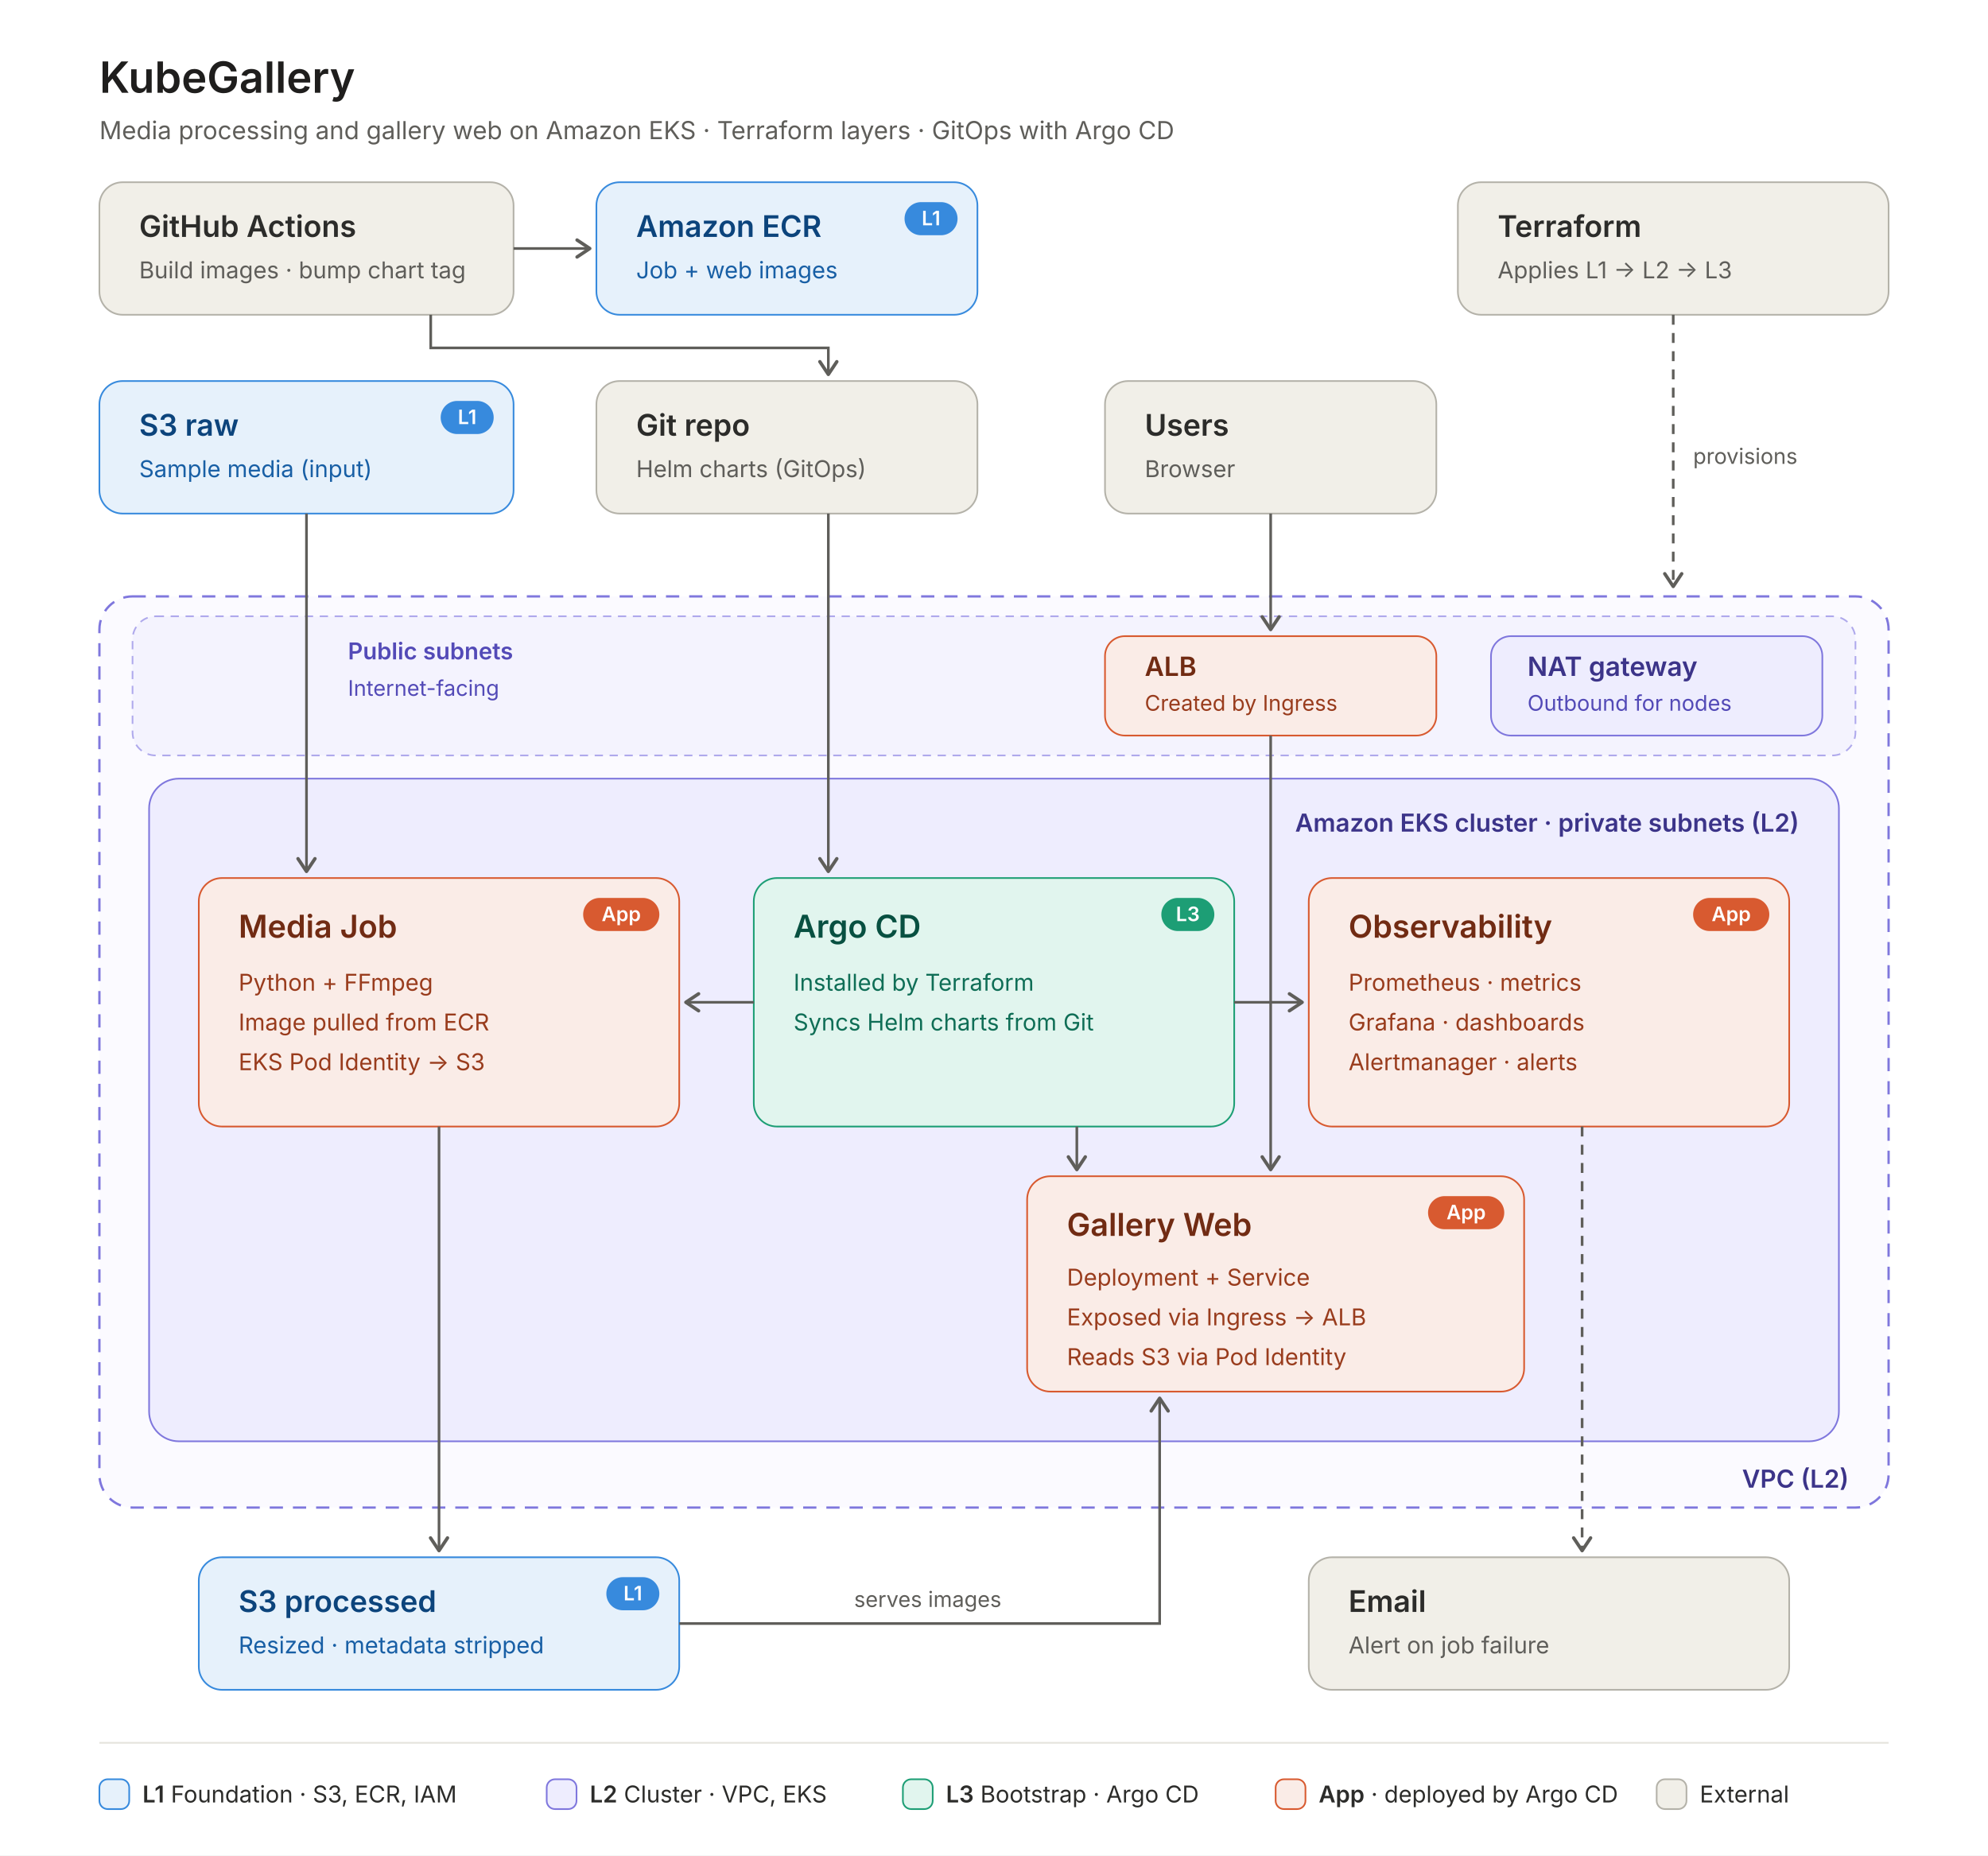
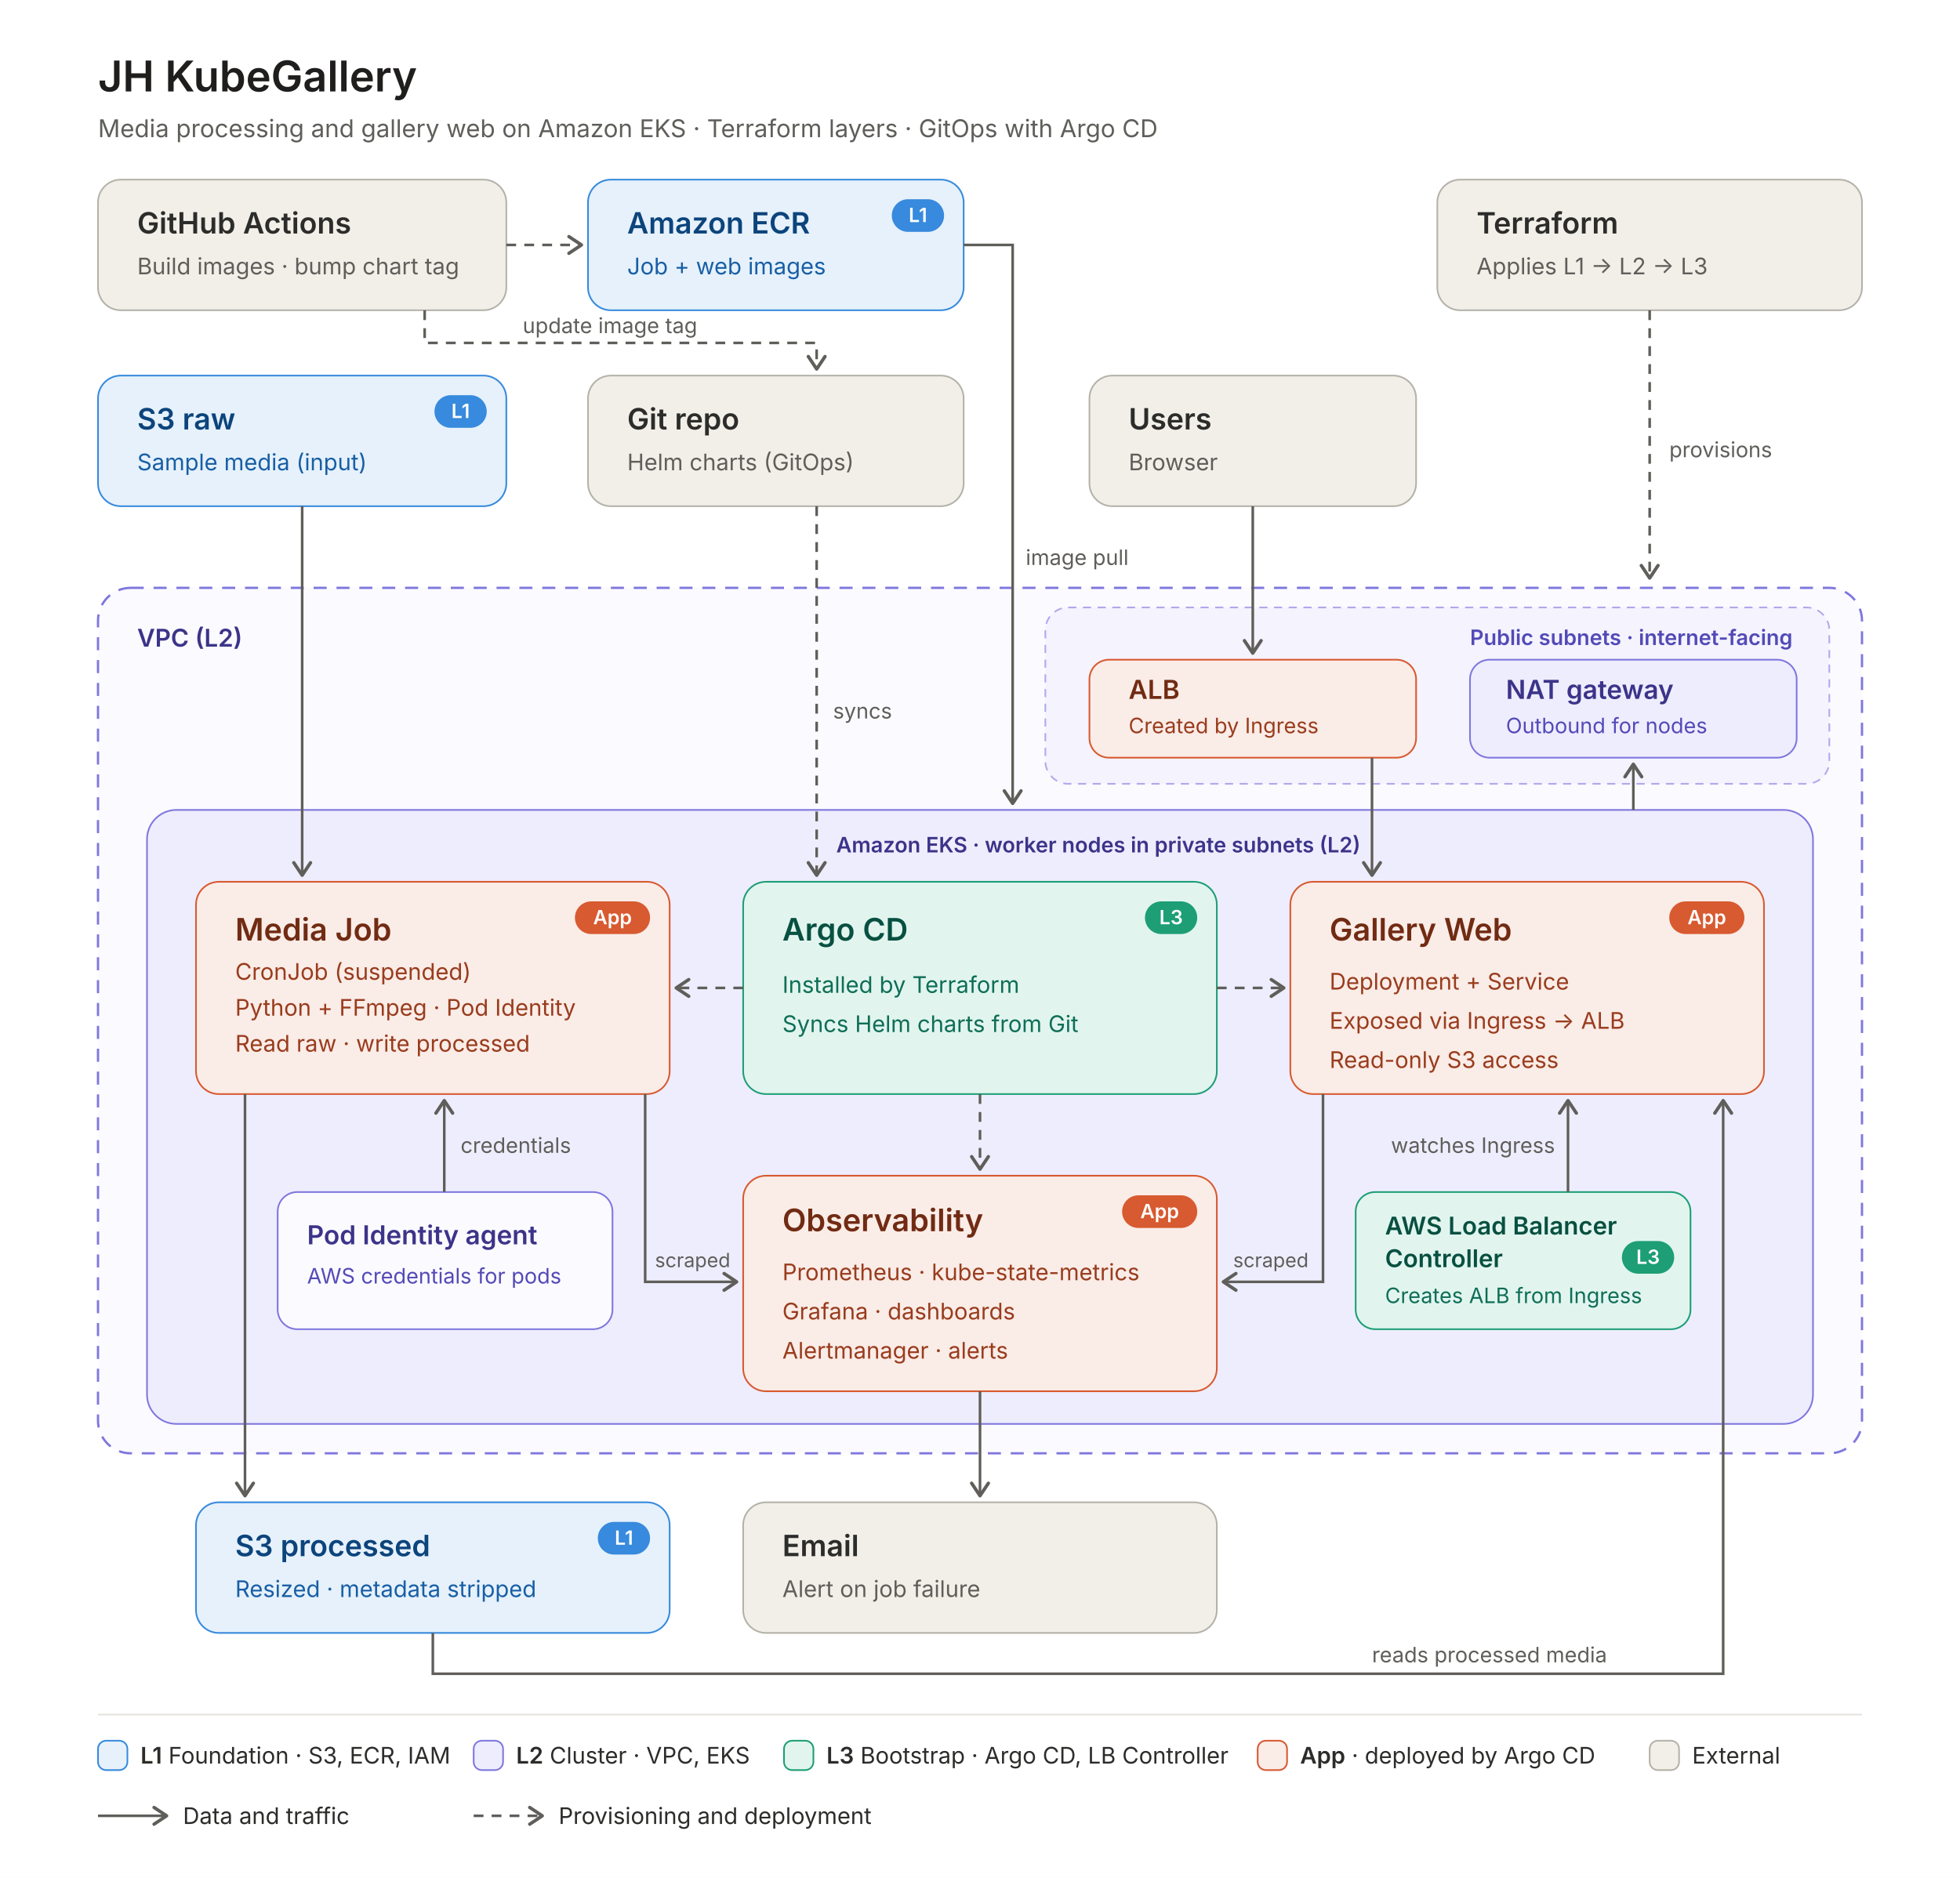
- <svg xmlns="http://www.w3.org/2000/svg" width="1200" height="1120" viewBox="0 0 1200 1120" font-family="Inter, -apple-system, 'Segoe UI', Helvetica, Arial, sans-serif">
+ <svg xmlns="http://www.w3.org/2000/svg" width="1200" height="1150" viewBox="0 0 1200 1150" font-family="Inter, -apple-system, 'Segoe UI', Helvetica, Arial, sans-serif">
  <defs>
    <marker id="ar" viewBox="0 0 10 10" refX="8" refY="5" markerWidth="8" markerHeight="8" orient="auto-start-reverse">
      <path d="M2 1L8 5L2 9" fill="none" stroke="#5F5E5A" stroke-width="1.6" stroke-linecap="round" stroke-linejoin="round" />
    </marker>
  </defs>
-   <rect width="1200" height="1120" fill="#FFFFFF" />
-   <text x="60" y="56" font-size="26" font-weight="600" fill="#1F1E1D">KubeGallery</text>
+   <rect width="1200" height="1150" fill="#FFFFFF" />
+   <text x="60" y="56" font-size="26" font-weight="600" fill="#1F1E1D">JH KubeGallery</text>
  <text x="60" y="84" font-size="15" fill="#5F5E5A">Media processing and gallery web on Amazon EKS · Terraform layers · GitOps with Argo CD</text>
  <rect x="60" y="110" width="250" height="80" rx="14" fill="#F1EFE8" stroke="#B4B2A9" />
  <text x="84" y="143" font-size="18" font-weight="600" fill="#2C2C2A">GitHub Actions</text>
  <text x="84" y="168" font-size="14" fill="#5F5E5A">Build images · bump chart tag</text>
  <rect x="360" y="110" width="230" height="80" rx="14" fill="#E6F1FB" stroke="#378ADD" />
  <text x="384" y="143" font-size="18" font-weight="600" fill="#0C447C">Amazon ECR</text>
  <text x="384" y="168" font-size="14" fill="#185FA5">Job + web images</text>
  <rect x="546" y="122" width="32" height="20" rx="10" fill="#378ADD" />
  <text x="562" y="136" font-size="12" font-weight="600" fill="#FFFFFF" text-anchor="middle">L1</text>
  <rect x="880" y="110" width="260" height="80" rx="14" fill="#F1EFE8" stroke="#B4B2A9" />
  <text x="904" y="143" font-size="18" font-weight="600" fill="#2C2C2A">Terraform</text>
  <text x="904" y="168" font-size="14" fill="#5F5E5A">Applies L1 → L2 → L3</text>
-   <line x1="310" y1="150" x2="356" y2="150" stroke="#5F5E5A" stroke-width="1.6" marker-end="url(#ar)" />
  <rect x="60" y="230" width="250" height="80" rx="14" fill="#E6F1FB" stroke="#378ADD" />
  <text x="84" y="263" font-size="18" font-weight="600" fill="#0C447C">S3 raw</text>
  <text x="84" y="288" font-size="14" fill="#185FA5">Sample media (input)</text>
  <rect x="266" y="242" width="32" height="20" rx="10" fill="#378ADD" />
  <text x="282" y="256" font-size="12" font-weight="600" fill="#FFFFFF" text-anchor="middle">L1</text>
  <rect x="360" y="230" width="230" height="80" rx="14" fill="#F1EFE8" stroke="#B4B2A9" />
  <text x="384" y="263" font-size="18" font-weight="600" fill="#2C2C2A">Git repo</text>
  <text x="384" y="288" font-size="14" fill="#5F5E5A">Helm charts (GitOps)</text>
  <rect x="667" y="230" width="200" height="80" rx="14" fill="#F1EFE8" stroke="#B4B2A9" />
  <text x="691" y="263" font-size="18" font-weight="600" fill="#2C2C2A">Users</text>
  <text x="691" y="288" font-size="14" fill="#5F5E5A">Browser</text>
-   <path d="M260 190 L260 210 L500 210 L500 226" fill="none" stroke="#5F5E5A" stroke-width="1.6" marker-end="url(#ar)" />
-   <line x1="1010" y1="190" x2="1010" y2="354" stroke="#5F5E5A" stroke-width="1.6" stroke-dasharray="6 5" marker-end="url(#ar)" />
-   <text x="1022" y="280" font-size="13" fill="#5F5E5A">provisions</text>
-   <rect x="60" y="360" width="1080" height="550" rx="20" fill="#FBFAFF" stroke="#7F77DD" stroke-width="1.4" stroke-dasharray="8 6" />
-   <text x="1116" y="898" font-size="15" font-weight="600" fill="#3C3489" text-anchor="end">VPC  (L2)</text>
-   <rect x="80" y="372" width="1040" height="84" rx="14" fill="#F4F3FE" stroke="#AFA9EC" stroke-dasharray="5 4" />
-   <text x="210" y="398" font-size="14" font-weight="600" fill="#534AB7">Public subnets</text>
-   <text x="210" y="420" font-size="13" fill="#534AB7">Internet-facing</text>
-   <rect x="900" y="384" width="200" height="60" rx="12" fill="#EEEDFE" stroke="#7F77DD" />
-   <text x="922" y="408" font-size="16" font-weight="600" fill="#3C3489">NAT gateway</text>
-   <text x="922" y="429" font-size="13" fill="#534AB7">Outbound for nodes</text>
-   <rect x="667" y="384" width="200" height="60" rx="12" fill="#FAECE7" stroke="#D85A30" />
-   <text x="691" y="408" font-size="16" font-weight="600" fill="#712B13">ALB</text>
-   <text x="691" y="429" font-size="13" fill="#993C1D">Created by Ingress</text>
-   <line x1="767" y1="310" x2="767" y2="380" stroke="#5F5E5A" stroke-width="1.6" marker-end="url(#ar)" />
-   <rect x="90" y="470" width="1020" height="400" rx="18" fill="#EEEDFE" stroke="#7F77DD" />
-   <text x="1086" y="502" font-size="15" font-weight="600" fill="#3C3489" text-anchor="end">Amazon EKS cluster · private subnets  (L2)</text>
-   <rect x="120" y="530" width="290" height="150" rx="14" fill="#FAECE7" stroke="#D85A30" />
-   <text x="144" y="566" font-size="19" font-weight="600" fill="#712B13">Media Job</text>
-   <text x="144" y="598" font-size="14" fill="#993C1D">Python + FFmpeg</text>
-   <text x="144" y="622" font-size="14" fill="#993C1D">Image pulled from ECR</text>
-   <text x="144" y="646" font-size="14" fill="#993C1D">EKS Pod Identity → S3</text>
-   <rect x="352" y="542" width="46" height="20" rx="10" fill="#D85A30" />
-   <text x="375" y="556" font-size="12" font-weight="600" fill="#FFFFFF" text-anchor="middle">App</text>
-   <rect x="455" y="530" width="290" height="150" rx="14" fill="#E1F5EE" stroke="#1D9E75" />
-   <text x="479" y="566" font-size="19" font-weight="600" fill="#085041">Argo CD</text>
-   <text x="479" y="598" font-size="14" fill="#0F6E56">Installed by Terraform</text>
-   <text x="479" y="622" font-size="14" fill="#0F6E56">Syncs Helm charts from Git</text>
-   <rect x="701" y="542" width="32" height="20" rx="10" fill="#1D9E75" />
-   <text x="717" y="556" font-size="12" font-weight="600" fill="#FFFFFF" text-anchor="middle">L3</text>
-   <rect x="790" y="530" width="290" height="150" rx="14" fill="#FAECE7" stroke="#D85A30" />
-   <text x="814" y="566" font-size="19" font-weight="600" fill="#712B13">Observability</text>
-   <text x="814" y="598" font-size="14" fill="#993C1D">Prometheus · metrics</text>
-   <text x="814" y="622" font-size="14" fill="#993C1D">Grafana · dashboards</text>
-   <text x="814" y="646" font-size="14" fill="#993C1D">Alertmanager · alerts</text>
-   <rect x="1022" y="542" width="46" height="20" rx="10" fill="#D85A30" />
-   <text x="1045" y="556" font-size="12" font-weight="600" fill="#FFFFFF" text-anchor="middle">App</text>
-   <rect x="620" y="710" width="300" height="130" rx="14" fill="#FAECE7" stroke="#D85A30" />
-   <text x="644" y="746" font-size="19" font-weight="600" fill="#712B13">Gallery Web</text>
-   <text x="644" y="776" font-size="14" fill="#993C1D">Deployment + Service</text>
-   <text x="644" y="800" font-size="14" fill="#993C1D">Exposed via Ingress → ALB</text>
-   <text x="644" y="824" font-size="14" fill="#993C1D">Reads S3 via Pod Identity</text>
-   <rect x="862" y="722" width="46" height="20" rx="10" fill="#D85A30" />
-   <text x="885" y="736" font-size="12" font-weight="600" fill="#FFFFFF" text-anchor="middle">App</text>
-   <line x1="185" y1="310" x2="185" y2="526" stroke="#5F5E5A" stroke-width="1.6" marker-end="url(#ar)" />
-   <line x1="500" y1="310" x2="500" y2="526" stroke="#5F5E5A" stroke-width="1.6" marker-end="url(#ar)" />
-   <line x1="455" y1="605" x2="414" y2="605" stroke="#5F5E5A" stroke-width="1.6" marker-end="url(#ar)" />
-   <line x1="745" y1="605" x2="786" y2="605" stroke="#5F5E5A" stroke-width="1.6" marker-end="url(#ar)" />
-   <line x1="650" y1="680" x2="650" y2="706" stroke="#5F5E5A" stroke-width="1.6" marker-end="url(#ar)" />
-   <line x1="767" y1="444" x2="767" y2="706" stroke="#5F5E5A" stroke-width="1.6" marker-end="url(#ar)" />
-   <rect x="120" y="940" width="290" height="80" rx="14" fill="#E6F1FB" stroke="#378ADD" />
-   <text x="144" y="973" font-size="18" font-weight="600" fill="#0C447C">S3 processed</text>
-   <text x="144" y="998" font-size="14" fill="#185FA5">Resized · metadata stripped</text>
-   <rect x="366" y="952" width="32" height="20" rx="10" fill="#378ADD" />
-   <text x="382" y="966" font-size="12" font-weight="600" fill="#FFFFFF" text-anchor="middle">L1</text>
-   <rect x="790" y="940" width="290" height="80" rx="14" fill="#F1EFE8" stroke="#B4B2A9" />
-   <text x="814" y="973" font-size="18" font-weight="600" fill="#2C2C2A">Email</text>
-   <text x="814" y="998" font-size="14" fill="#5F5E5A">Alert on job failure</text>
-   <line x1="265" y1="680" x2="265" y2="936" stroke="#5F5E5A" stroke-width="1.6" marker-end="url(#ar)" />
-   <path d="M410 980 L700 980 L700 844" fill="none" stroke="#5F5E5A" stroke-width="1.6" marker-end="url(#ar)" />
-   <text x="560" y="970" font-size="13" fill="#5F5E5A" text-anchor="middle">serves images</text>
-   <line x1="955" y1="680" x2="955" y2="936" stroke="#5F5E5A" stroke-width="1.6" stroke-dasharray="6 5" marker-end="url(#ar)" />
-   <line x1="60" y1="1052" x2="1140" y2="1052" stroke="#E5E3DC" />
-   <rect x="60" y="1074" width="18" height="18" rx="5" fill="#E6F1FB" stroke="#378ADD" />
-   <text x="86" y="1088" font-size="14" fill="#2C2C2A">
+   <rect x="60" y="360" width="1080" height="530" rx="20" fill="#FBFAFF" stroke="#7F77DD" stroke-width="1.4" stroke-dasharray="8 6" />
+   <text x="84" y="396" font-size="15" font-weight="600" fill="#3C3489">VPC  (L2)</text>
+   <rect x="640" y="372" width="480" height="108" rx="14" fill="#F4F3FE" stroke="#AFA9EC" stroke-dasharray="5 4" />
+   <text x="900" y="395" font-size="13" font-weight="600" fill="#534AB7">Public subnets · internet-facing</text>
+   <rect x="667" y="404" width="200" height="60" rx="12" fill="#FAECE7" stroke="#D85A30" />
+   <text x="691" y="428" font-size="16" font-weight="600" fill="#712B13">ALB</text>
+   <text x="691" y="449" font-size="13" fill="#993C1D">Created by Ingress</text>
+   <rect x="900" y="404" width="200" height="60" rx="12" fill="#EEEDFE" stroke="#7F77DD" />
+   <text x="922" y="428" font-size="16" font-weight="600" fill="#3C3489">NAT gateway</text>
+   <text x="922" y="449" font-size="13" fill="#534AB7">Outbound for nodes</text>
+   <rect x="90" y="496" width="1020" height="376" rx="18" fill="#EEEDFE" stroke="#7F77DD" />
+   <text x="512" y="522" font-size="13" font-weight="600" fill="#3C3489">Amazon EKS · worker nodes in private subnets  (L2)</text>
+   <rect x="120" y="540" width="290" height="130" rx="14" fill="#FAECE7" stroke="#D85A30" />
+   <text x="144" y="576" font-size="19" font-weight="600" fill="#712B13">Media Job</text>
+   <text x="144" y="600" font-size="14" fill="#993C1D">CronJob (suspended)</text>
+   <text x="144" y="622" font-size="14" fill="#993C1D">Python + FFmpeg · Pod Identity</text>
+   <text x="144" y="644" font-size="14" fill="#993C1D">Read raw · write processed</text>
+   <rect x="352" y="552" width="46" height="20" rx="10" fill="#D85A30" />
+   <text x="375" y="566" font-size="12" font-weight="600" fill="#FFFFFF" text-anchor="middle">App</text>
+   <rect x="455" y="540" width="290" height="130" rx="14" fill="#E1F5EE" stroke="#1D9E75" />
+   <text x="479" y="576" font-size="19" font-weight="600" fill="#085041">Argo CD</text>
+   <text x="479" y="608" font-size="14" fill="#0F6E56">Installed by Terraform</text>
+   <text x="479" y="632" font-size="14" fill="#0F6E56">Syncs Helm charts from Git</text>
+   <rect x="701" y="552" width="32" height="20" rx="10" fill="#1D9E75" />
+   <text x="717" y="566" font-size="12" font-weight="600" fill="#FFFFFF" text-anchor="middle">L3</text>
+   <rect x="790" y="540" width="290" height="130" rx="14" fill="#FAECE7" stroke="#D85A30" />
+   <text x="814" y="576" font-size="19" font-weight="600" fill="#712B13">Gallery Web</text>
+   <text x="814" y="606" font-size="14" fill="#993C1D">Deployment + Service</text>
+   <text x="814" y="630" font-size="14" fill="#993C1D">Exposed via Ingress → ALB</text>
+   <text x="814" y="654" font-size="14" fill="#993C1D">Read-only S3 access</text>
+   <rect x="1022" y="552" width="46" height="20" rx="10" fill="#D85A30" />
+   <text x="1045" y="566" font-size="12" font-weight="600" fill="#FFFFFF" text-anchor="middle">App</text>
+   <rect x="170" y="730" width="205" height="84" rx="12" fill="#FBFAFF" stroke="#7F77DD" />
+   <text x="188" y="762" font-size="16" font-weight="600" fill="#3C3489">Pod Identity agent</text>
+   <text x="188" y="786" font-size="13" fill="#534AB7">AWS credentials for pods</text>
+   <rect x="455" y="720" width="290" height="132" rx="14" fill="#FAECE7" stroke="#D85A30" />
+   <text x="479" y="754" font-size="19" font-weight="600" fill="#712B13">Observability</text>
+   <text x="479" y="784" font-size="14" fill="#993C1D">Prometheus · kube-state-metrics</text>
+   <text x="479" y="808" font-size="14" fill="#993C1D">Grafana · dashboards</text>
+   <text x="479" y="832" font-size="14" fill="#993C1D">Alertmanager · alerts</text>
+   <rect x="687" y="732" width="46" height="20" rx="10" fill="#D85A30" />
+   <text x="710" y="746" font-size="12" font-weight="600" fill="#FFFFFF" text-anchor="middle">App</text>
+   <rect x="830" y="730" width="205" height="84" rx="12" fill="#E1F5EE" stroke="#1D9E75" />
+   <text x="848" y="756" font-size="15" font-weight="600" fill="#085041">AWS Load Balancer</text>
+   <text x="848" y="776" font-size="15" font-weight="600" fill="#085041">Controller</text>
+   <text x="848" y="798" font-size="13" fill="#0F6E56">Creates ALB from Ingress</text>
+   <rect x="993" y="760" width="32" height="20" rx="10" fill="#1D9E75" />
+   <text x="1009" y="774" font-size="12" font-weight="600" fill="#FFFFFF" text-anchor="middle">L3</text>
+   <rect x="120" y="920" width="290" height="80" rx="14" fill="#E6F1FB" stroke="#378ADD" />
+   <text x="144" y="953" font-size="18" font-weight="600" fill="#0C447C">S3 processed</text>
+   <text x="144" y="978" font-size="14" fill="#185FA5">Resized · metadata stripped</text>
+   <rect x="366" y="932" width="32" height="20" rx="10" fill="#378ADD" />
+   <text x="382" y="946" font-size="12" font-weight="600" fill="#FFFFFF" text-anchor="middle">L1</text>
+   <rect x="455" y="920" width="290" height="80" rx="14" fill="#F1EFE8" stroke="#B4B2A9" />
+   <text x="479" y="953" font-size="18" font-weight="600" fill="#2C2C2A">Email</text>
+   <text x="479" y="978" font-size="14" fill="#5F5E5A">Alert on job failure</text>
+   <g fill="none" stroke="#5F5E5A" stroke-width="1.6" stroke-dasharray="6 5">
+     <line x1="310" y1="150" x2="356" y2="150" marker-end="url(#ar)" />
+     <path d="M260 190 L260 210 L500 210 L500 226" marker-end="url(#ar)" />
+     <line x1="1010" y1="190" x2="1010" y2="354" marker-end="url(#ar)" />
+     <line x1="500" y1="310" x2="500" y2="536" marker-end="url(#ar)" />
+     <line x1="455" y1="605" x2="414" y2="605" marker-end="url(#ar)" />
+     <line x1="745" y1="605" x2="786" y2="605" marker-end="url(#ar)" />
+     <line x1="600" y1="670" x2="600" y2="716" marker-end="url(#ar)" />
+   </g>
+   <g fill="none" stroke="#5F5E5A" stroke-width="1.6">
+     <line x1="185" y1="310" x2="185" y2="536" marker-end="url(#ar)" />
+     <path d="M590 150 L620 150 L620 492" marker-end="url(#ar)" />
+     <line x1="767" y1="310" x2="767" y2="400" marker-end="url(#ar)" />
+     <line x1="840" y1="464" x2="840" y2="536" marker-end="url(#ar)" />
+     <line x1="1000" y1="496" x2="1000" y2="468" marker-end="url(#ar)" />
+     <line x1="150" y1="670" x2="150" y2="916" marker-end="url(#ar)" />
+     <path d="M395 670 L395 785 L451 785" marker-end="url(#ar)" />
+     <path d="M810 670 L810 785 L749 785" marker-end="url(#ar)" />
+     <line x1="600" y1="852" x2="600" y2="916" marker-end="url(#ar)" />
+     <path d="M265 1000 L265 1025 L1055 1025 L1055 674" marker-end="url(#ar)" />
+     <line x1="272" y1="730" x2="272" y2="674" marker-end="url(#ar)" />
+     <line x1="960" y1="730" x2="960" y2="674" marker-end="url(#ar)" />
+   </g>
+   <g font-size="13" fill="#5F5E5A">
+     <text x="320" y="204">update image tag</text>
+     <text x="1022" y="280">provisions</text>
+     <text x="510" y="440">syncs</text>
+     <text x="628" y="346">image pull</text>
+     <text x="401" y="776" font-size="12">scraped</text>
+     <text x="755" y="776" font-size="12">scraped</text>
+     <text x="840" y="1018">reads processed media</text>
+     <text x="282" y="706">credentials</text>
+     <text x="952" y="706" text-anchor="end">watches Ingress</text>
+   </g>
+   <line x1="60" y1="1050" x2="1140" y2="1050" stroke="#E5E3DC" />
+   <rect x="60" y="1066" width="18" height="18" rx="5" fill="#E6F1FB" stroke="#378ADD" />
+   <text x="86" y="1080" font-size="14" fill="#2C2C2A">
    <tspan font-weight="600">L1</tspan> Foundation · S3, ECR, IAM</text>
-   <rect x="330" y="1074" width="18" height="18" rx="5" fill="#EEEDFE" stroke="#7F77DD" />
-   <text x="356" y="1088" font-size="14" fill="#2C2C2A">
+   <rect x="290" y="1066" width="18" height="18" rx="5" fill="#EEEDFE" stroke="#7F77DD" />
+   <text x="316" y="1080" font-size="14" fill="#2C2C2A">
    <tspan font-weight="600">L2</tspan> Cluster · VPC, EKS</text>
-   <rect x="545" y="1074" width="18" height="18" rx="5" fill="#E1F5EE" stroke="#1D9E75" />
-   <text x="571" y="1088" font-size="14" fill="#2C2C2A">
-     <tspan font-weight="600">L3</tspan> Bootstrap · Argo CD</text>
-   <rect x="770" y="1074" width="18" height="18" rx="5" fill="#FAECE7" stroke="#D85A30" />
-   <text x="796" y="1088" font-size="14" fill="#2C2C2A">
+   <rect x="480" y="1066" width="18" height="18" rx="5" fill="#E1F5EE" stroke="#1D9E75" />
+   <text x="506" y="1080" font-size="14" fill="#2C2C2A">
+     <tspan font-weight="600">L3</tspan> Bootstrap · Argo CD, LB Controller</text>
+   <rect x="770" y="1066" width="18" height="18" rx="5" fill="#FAECE7" stroke="#D85A30" />
+   <text x="796" y="1080" font-size="14" fill="#2C2C2A">
    <tspan font-weight="600">App</tspan> · deployed by Argo CD</text>
-   <rect x="1000" y="1074" width="18" height="18" rx="5" fill="#F1EFE8" stroke="#B4B2A9" />
-   <text x="1026" y="1088" font-size="14" fill="#2C2C2A">External</text>
+   <rect x="1010" y="1066" width="18" height="18" rx="5" fill="#F1EFE8" stroke="#B4B2A9" />
+   <text x="1036" y="1080" font-size="14" fill="#2C2C2A">External</text>
+   <line x1="60" y1="1112" x2="102" y2="1112" stroke="#5F5E5A" stroke-width="1.6" marker-end="url(#ar)" />
+   <text x="112" y="1117" font-size="14" fill="#2C2C2A">Data and traffic</text>
+   <line x1="290" y1="1112" x2="332" y2="1112" stroke="#5F5E5A" stroke-width="1.6" stroke-dasharray="6 5" marker-end="url(#ar)" />
+   <text x="342" y="1117" font-size="14" fill="#2C2C2A">Provisioning and deployment</text>
</svg>
